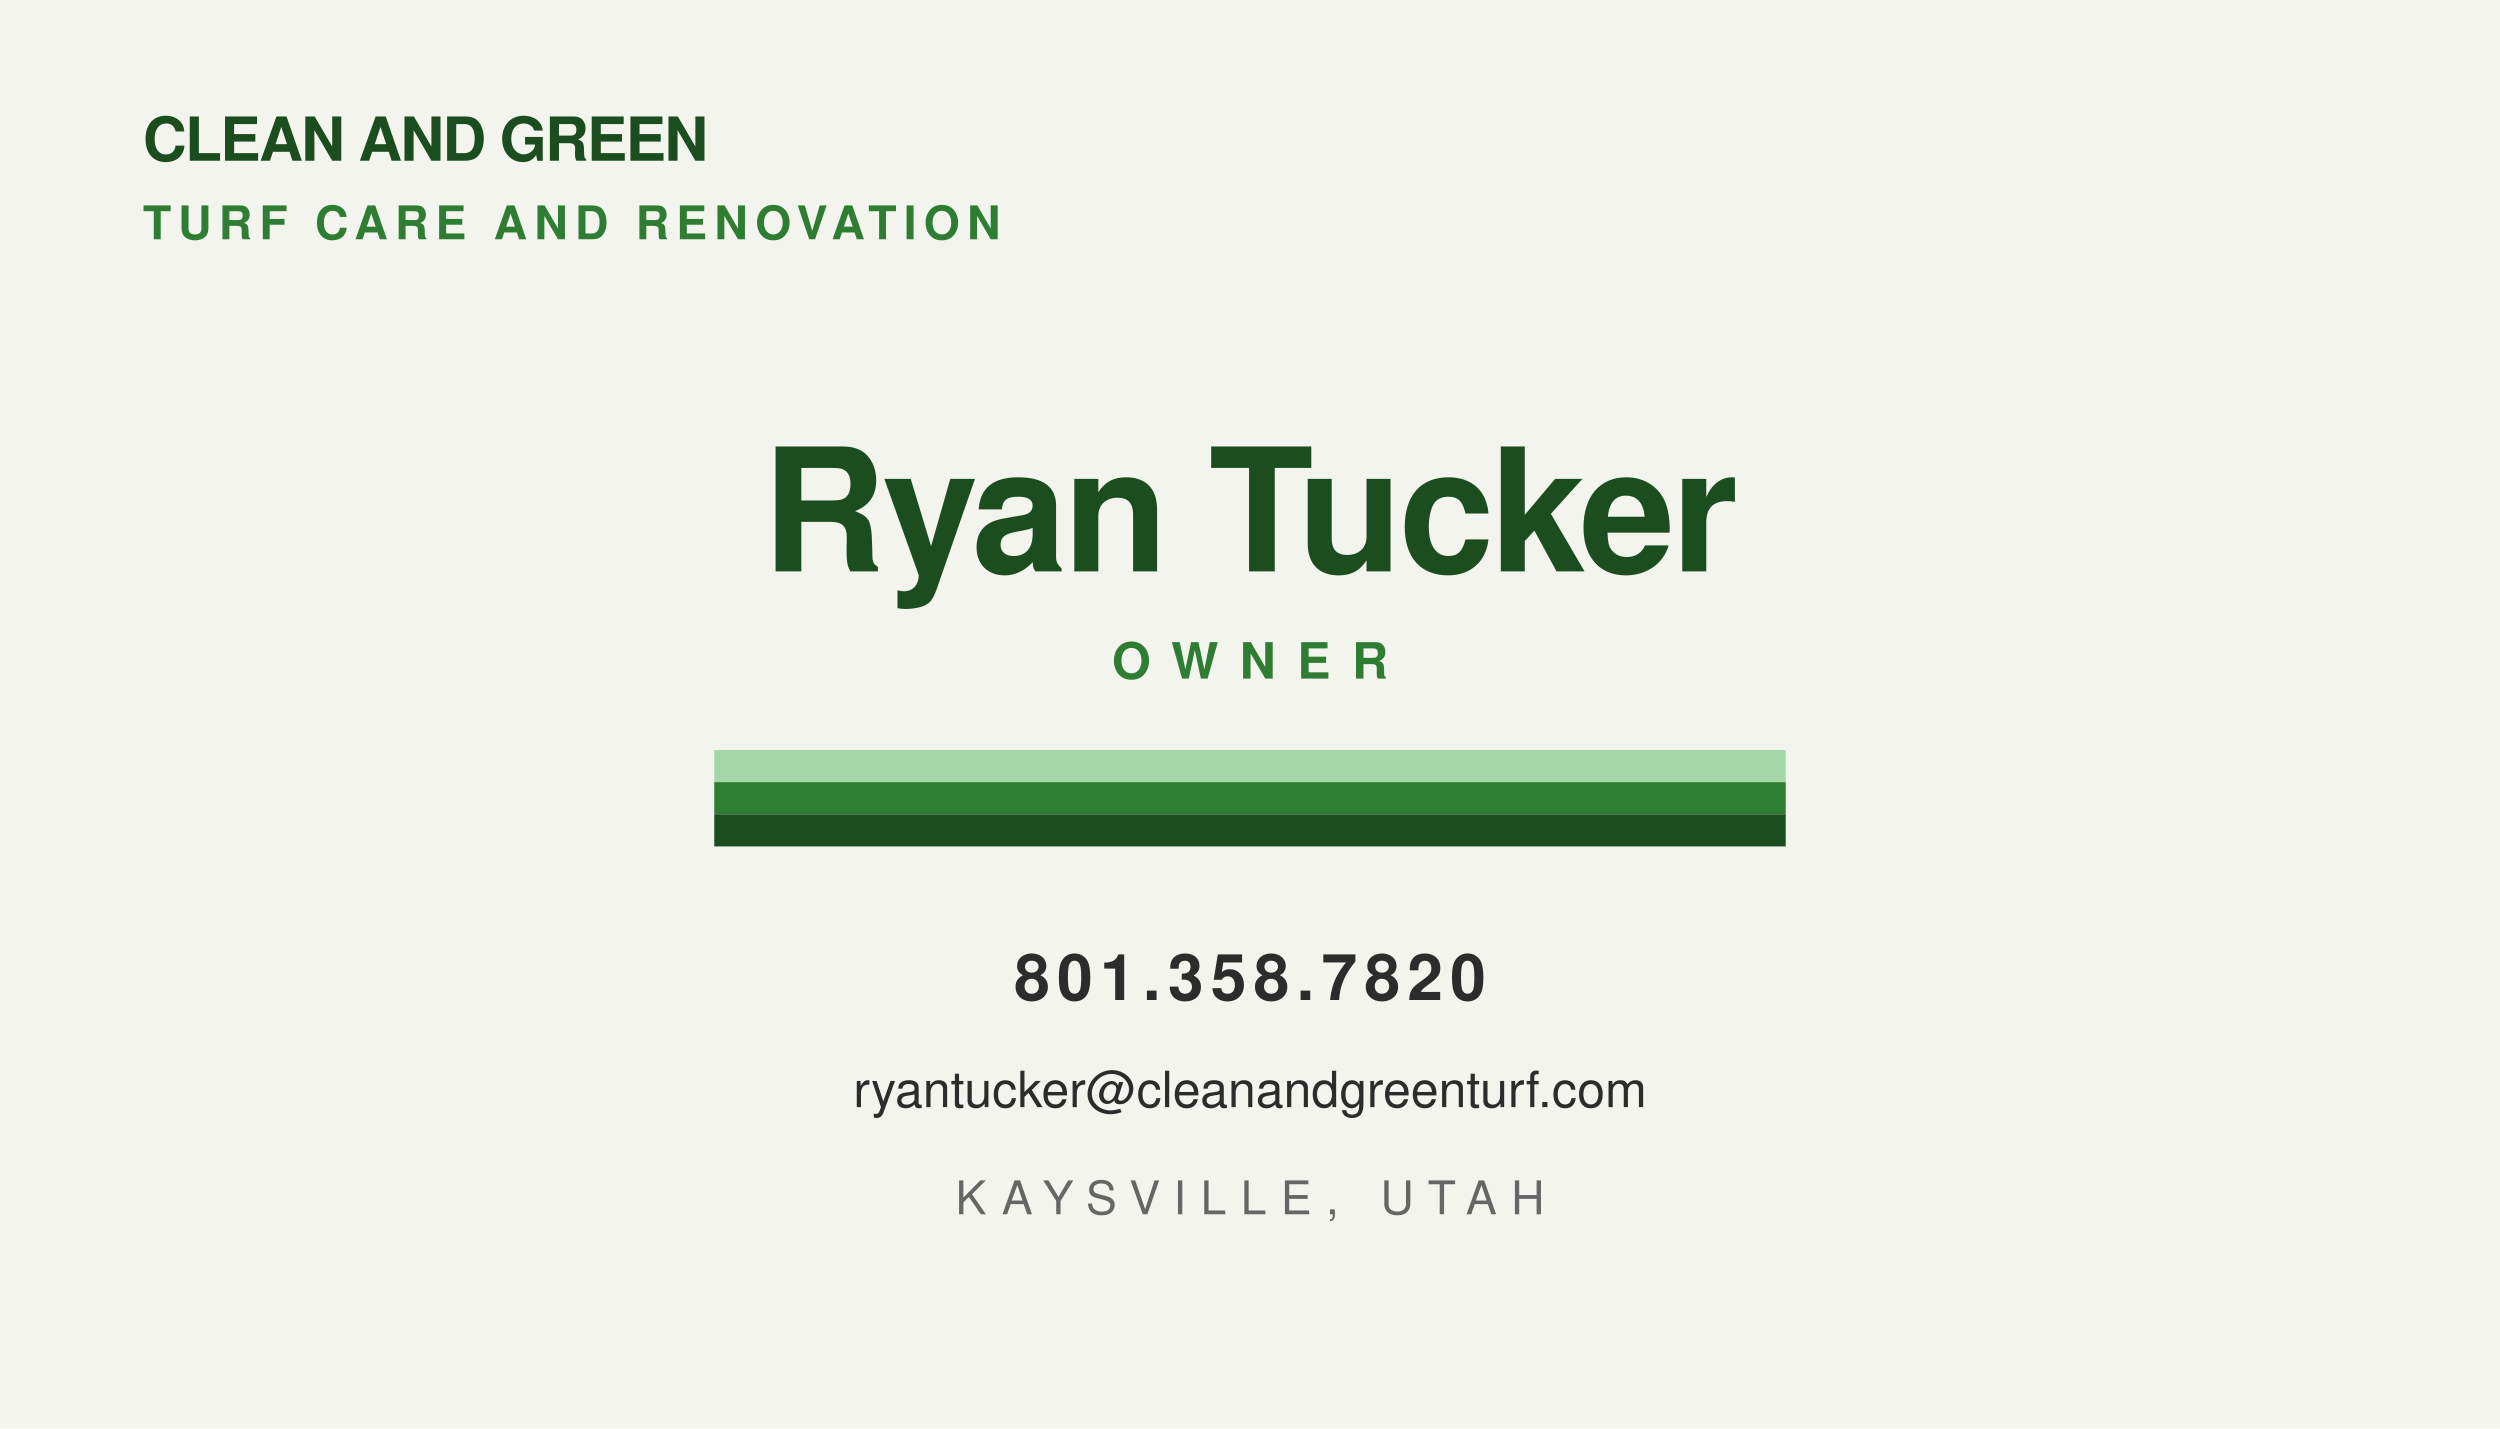
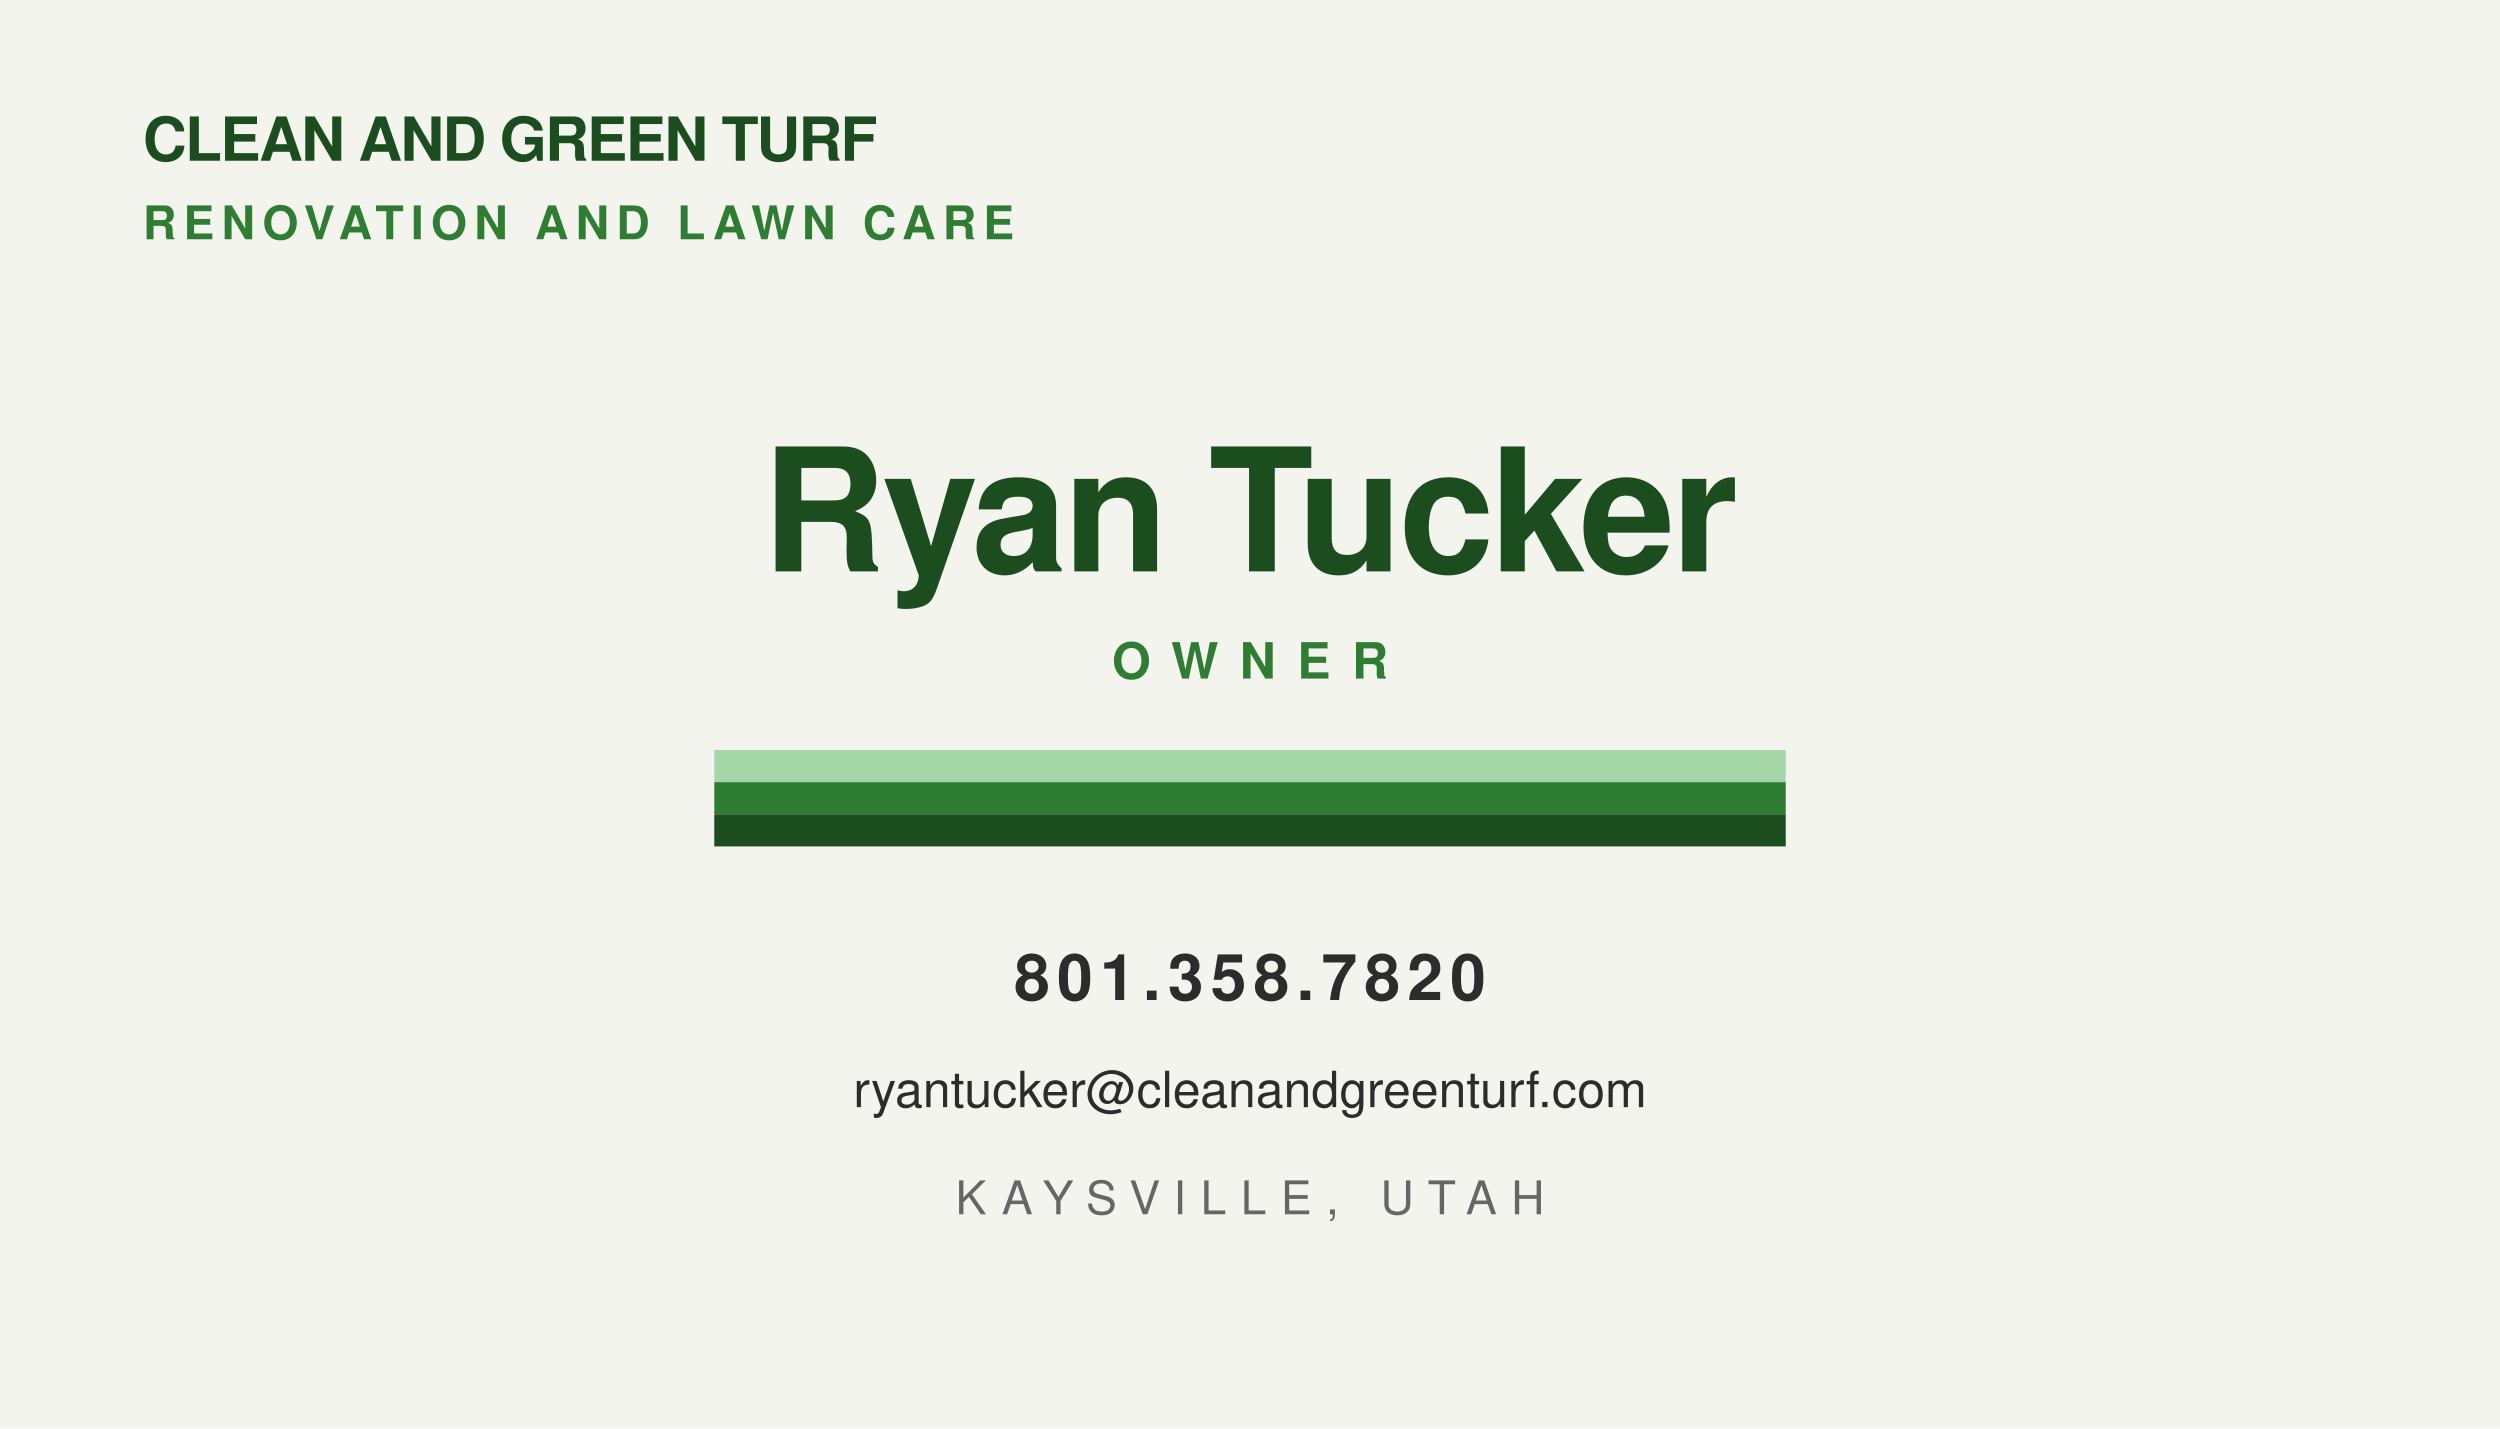
<svg xmlns="http://www.w3.org/2000/svg" viewBox="0 0 700 400">
  <rect width="700" height="400" fill="#F4F4EF" />
  <g transform="translate(40,45)">
-     <text x="0" y="0" font-family="Helvetica, Arial, sans-serif" font-size="17" font-weight="900" fill="#1B4D1F" letter-spacing="-0.5">CLEAN AND GREEN</text>
-     <text x="0" y="22" font-family="Helvetica, Arial, sans-serif" font-size="13" font-weight="700" letter-spacing="2" fill="#2E7D32">TURF CARE AND RENOVATION</text>
+     <text x="0" y="0" font-family="Helvetica, Arial, sans-serif" font-size="17" font-weight="900" fill="#1B4D1F" letter-spacing="-0.5">CLEAN AND GREEN TURF</text>
+     <text x="0" y="22" font-family="Helvetica, Arial, sans-serif" font-size="13" font-weight="700" letter-spacing="2" fill="#2E7D32">RENOVATION AND LAWN CARE</text>
  </g>
  <text x="350" y="160" text-anchor="middle" font-family="Helvetica, Arial, sans-serif" font-size="48" font-weight="900" fill="#1B4D1F" letter-spacing="-1">Ryan Tucker</text>
  <text x="350" y="190" text-anchor="middle" font-family="Helvetica, Arial, sans-serif" font-size="14" font-weight="700" letter-spacing="6" fill="#2E7D32">OWNER</text>
  <rect x="200" y="210" width="300" height="9" fill="#A5D6A7" />
  <rect x="200" y="219" width="300" height="9" fill="#2E7D32" />
  <rect x="200" y="228" width="300" height="9" fill="#1B4D1F" />
  <text x="350" y="280" text-anchor="middle" font-family="Helvetica, Arial, sans-serif" font-size="18" font-weight="700" fill="#2C2C2C" letter-spacing="2">801.358.7820</text>
  <text x="350" y="310" text-anchor="middle" font-family="Helvetica, Arial, sans-serif" font-size="14" fill="#2C2C2C">ryantucker@cleanandgreenturf.com</text>
  <text x="350" y="340" text-anchor="middle" font-family="Helvetica, Arial, sans-serif" font-size="13" letter-spacing="4" fill="#666">KAYSVILLE,  UTAH</text>
</svg>
